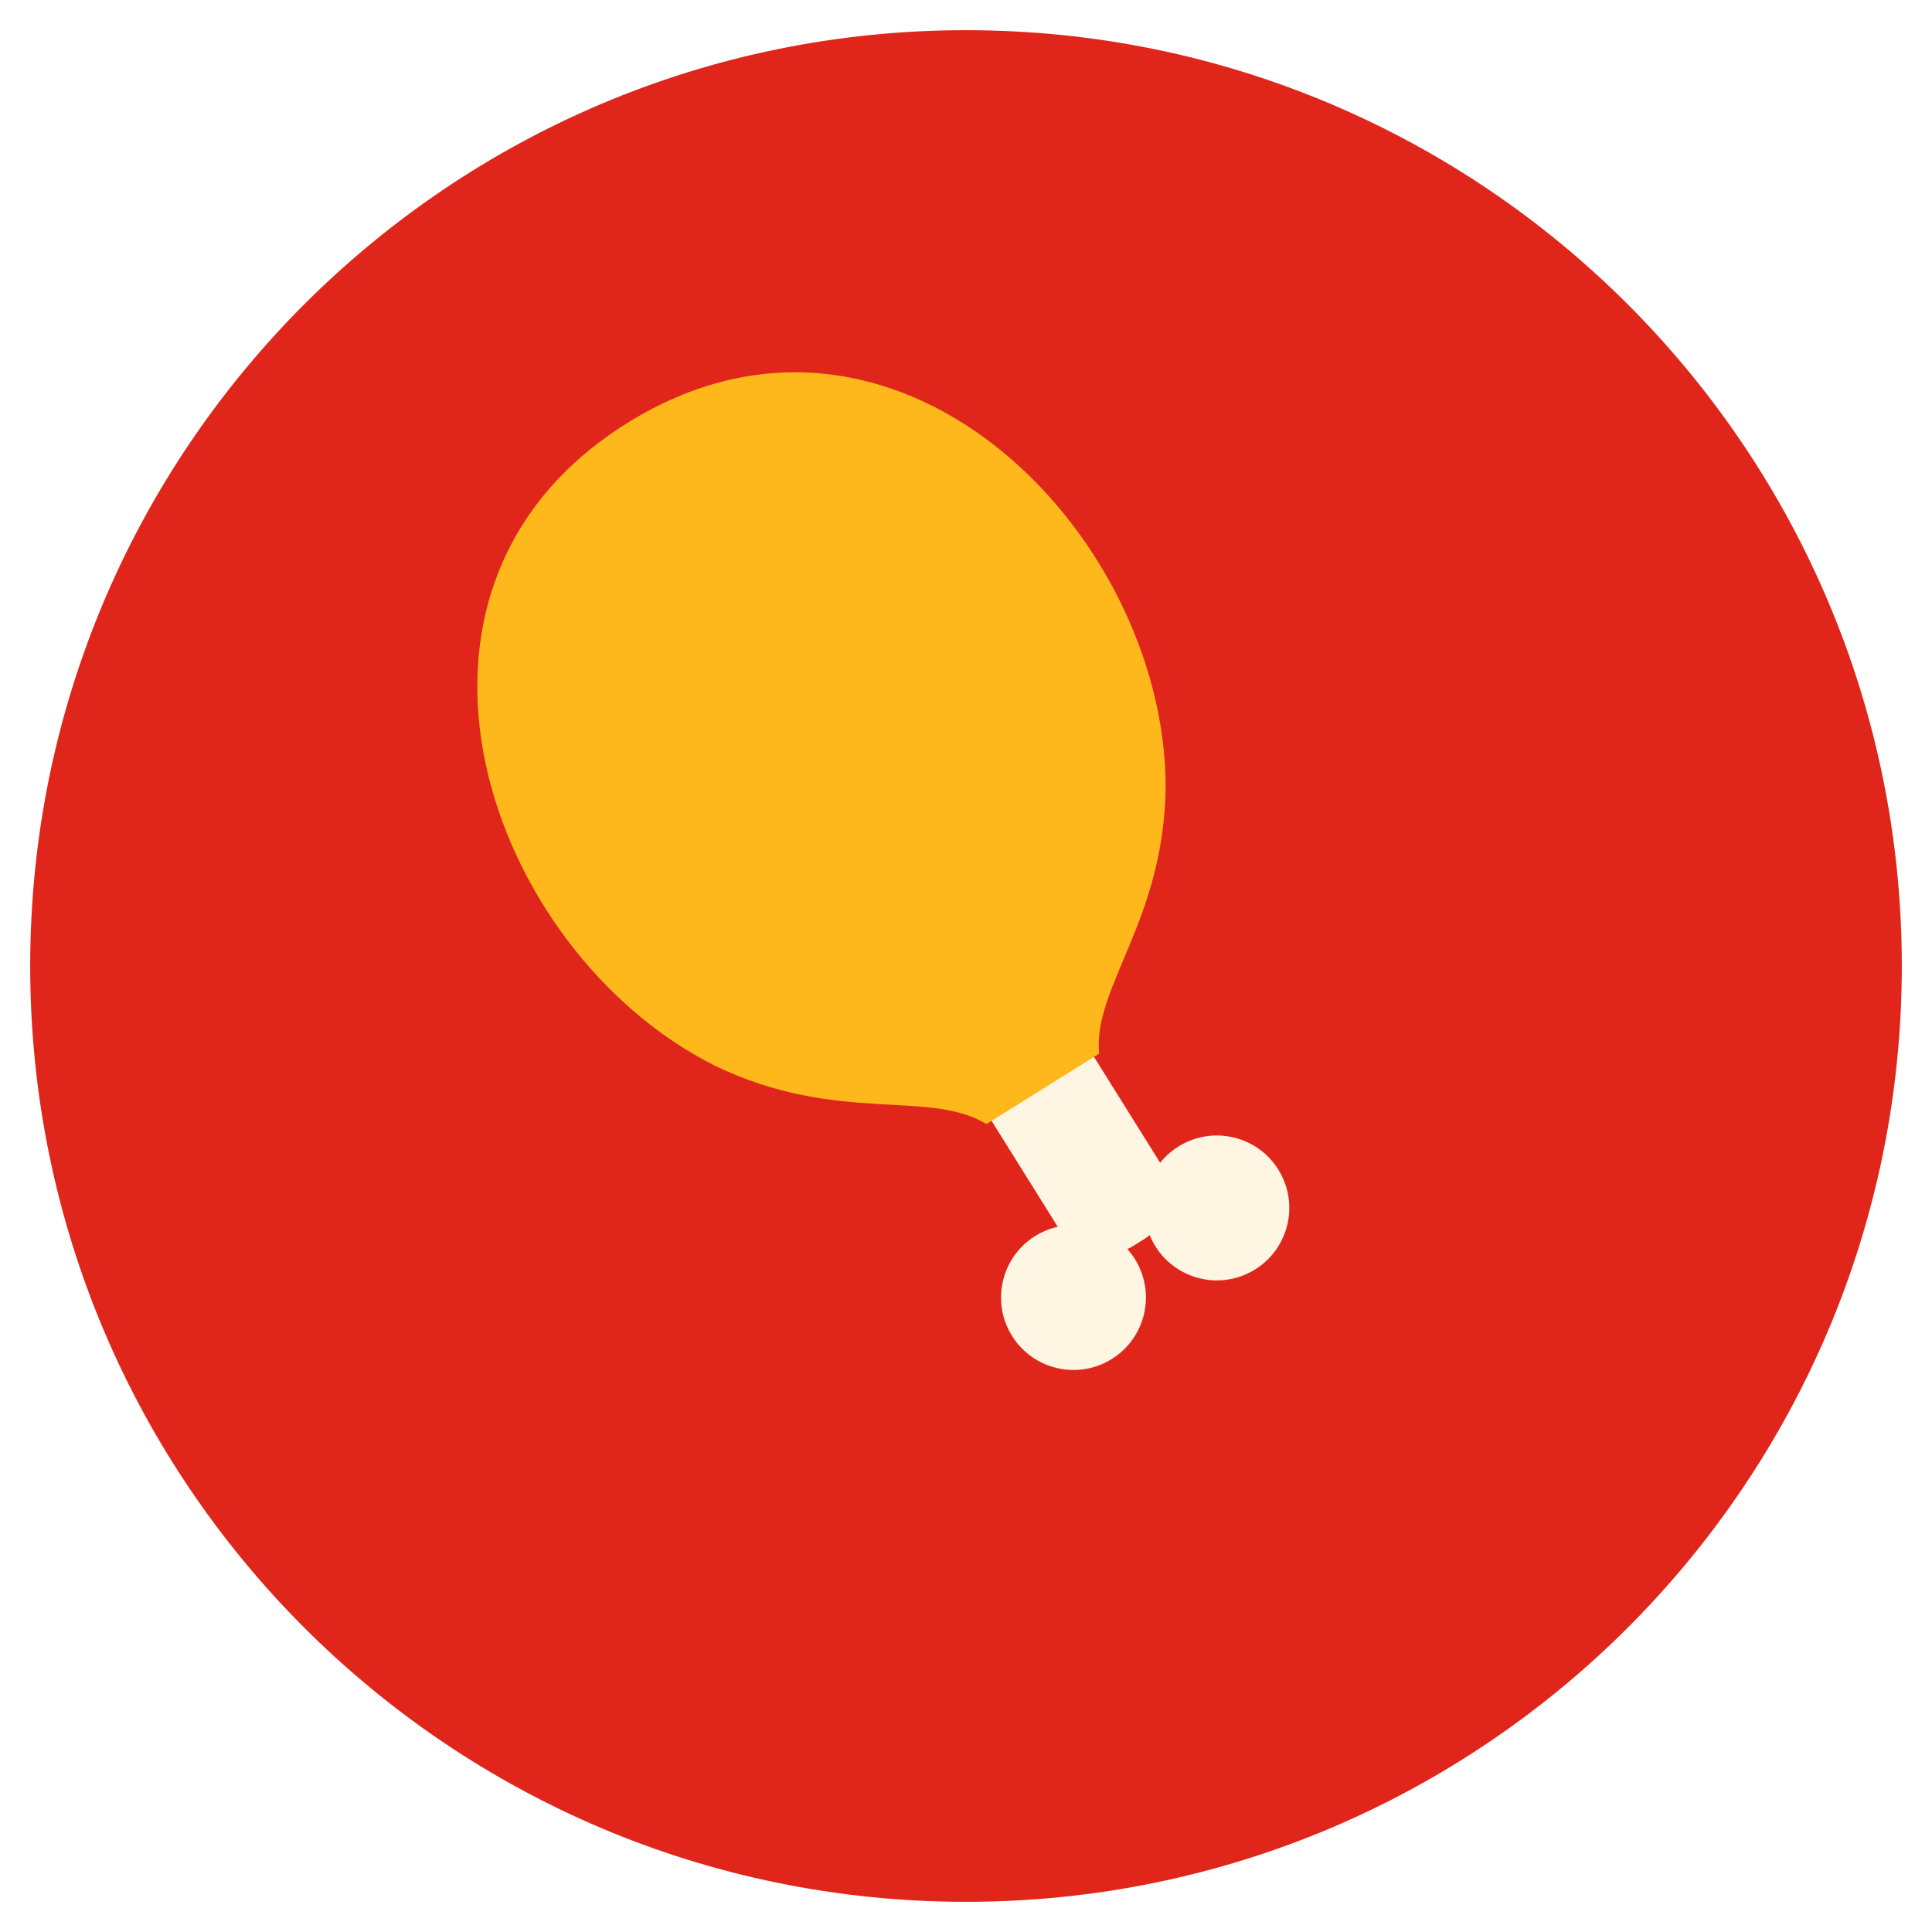
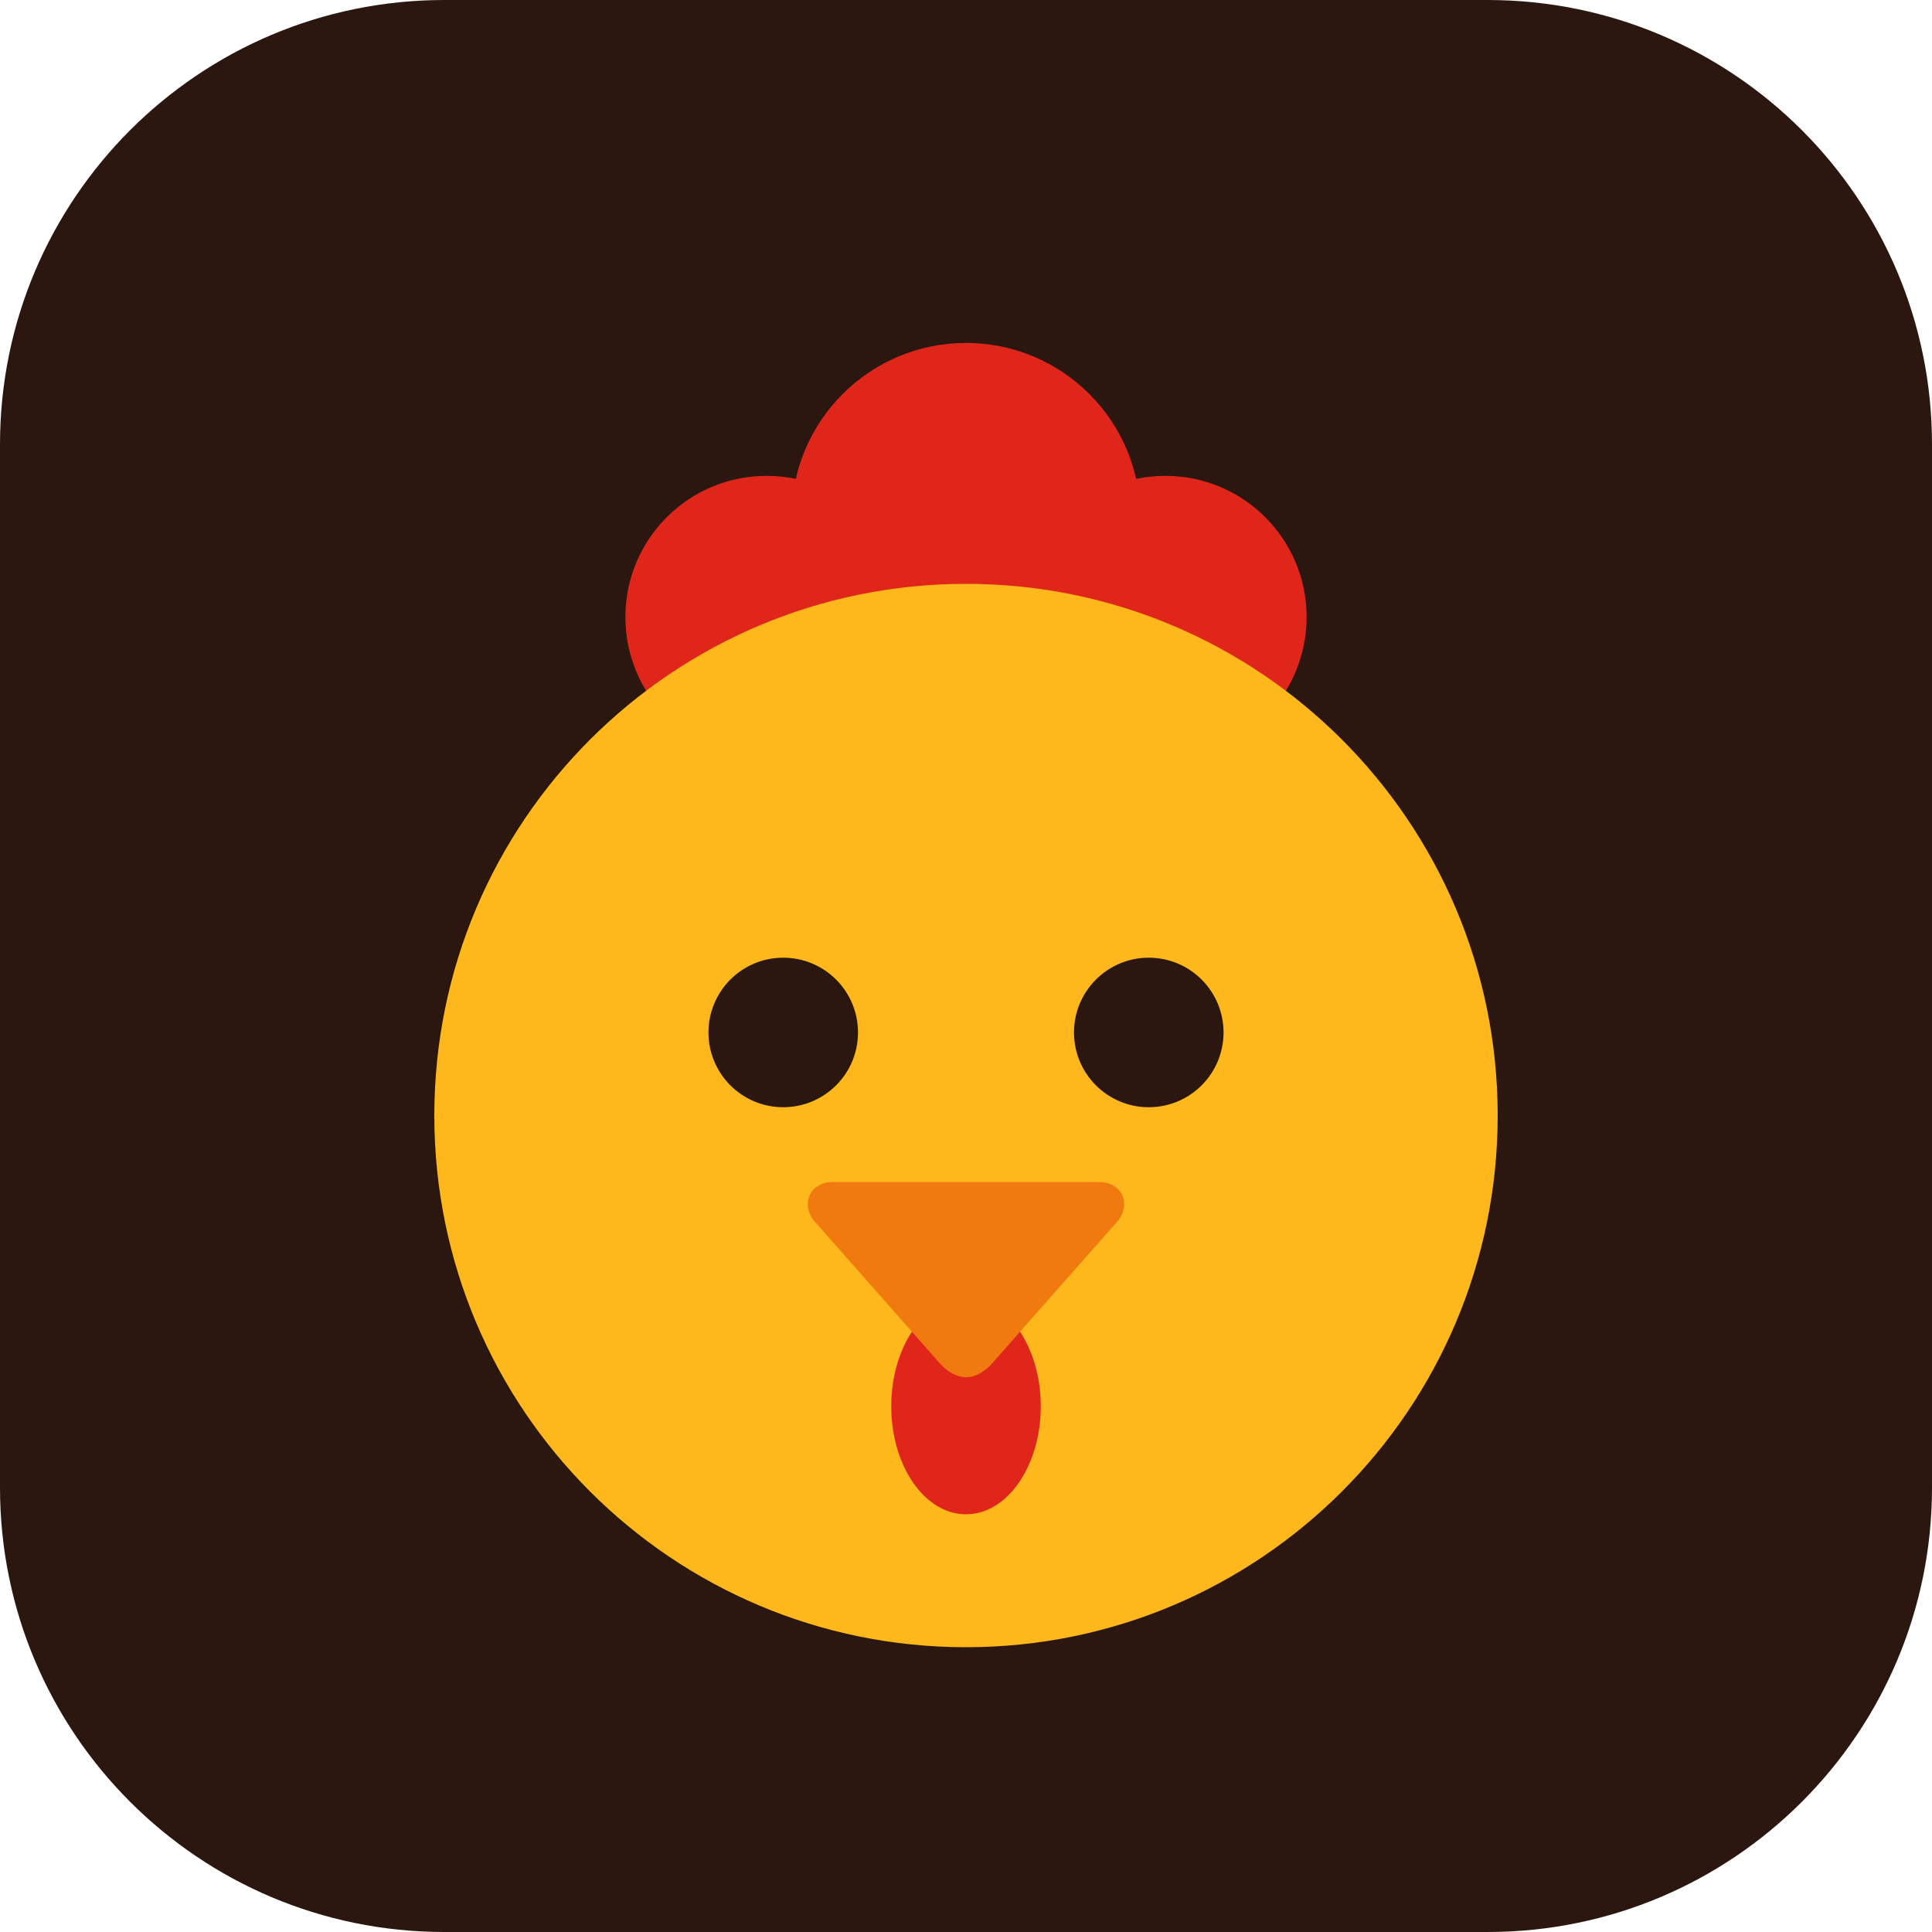
- <svg xmlns="http://www.w3.org/2000/svg" viewBox="0 0 64 64">
-   <circle cx="32" cy="32" r="31" fill="#e0261b" />
-   <g transform="rotate(-32 32 32) translate(12 8) scale(.2)" fill="#fff5e3">
-     <rect x="90" y="128" width="20" height="46" rx="9" />
-     <circle cx="86" cy="176" r="12" />
-     <circle cx="114" cy="176" r="12" />
-     <path d="M100 14C152 14 166 76 144 112c-12 19-28 22-33 32H89c-5-10-21-13-33-32C34 76 48 14 100 14Z" fill="#ffb81c" />
+ <svg xmlns="http://www.w3.org/2000/svg" viewBox="0 0 200 200">
+   <rect width="200" height="200" rx="46" fill="#2b1710" />
+   <g transform="translate(14 14) scale(.86)">
+     <g fill="#e0261b">
+       <circle cx="76" cy="58" r="17" />
+       <circle cx="100" cy="46" r="21" />
+       <circle cx="124" cy="58" r="17" />
+     </g>
+     <circle cx="100" cy="118" r="64" fill="#ffb81c" />
+     <circle cx="78" cy="108" r="9" fill="#2b1710" />
+     <circle cx="122" cy="108" r="9" fill="#2b1710" />
+     <ellipse cx="100" cy="153" rx="9" ry="13" fill="#e0261b" />
+     <path d="M84 126h32c3 0 4 3 2 5l-15 17c-2 2-4 2-6 0l-15-17c-2-2-1-5 2-5z" fill="#f07a10" />
  </g>
</svg>
